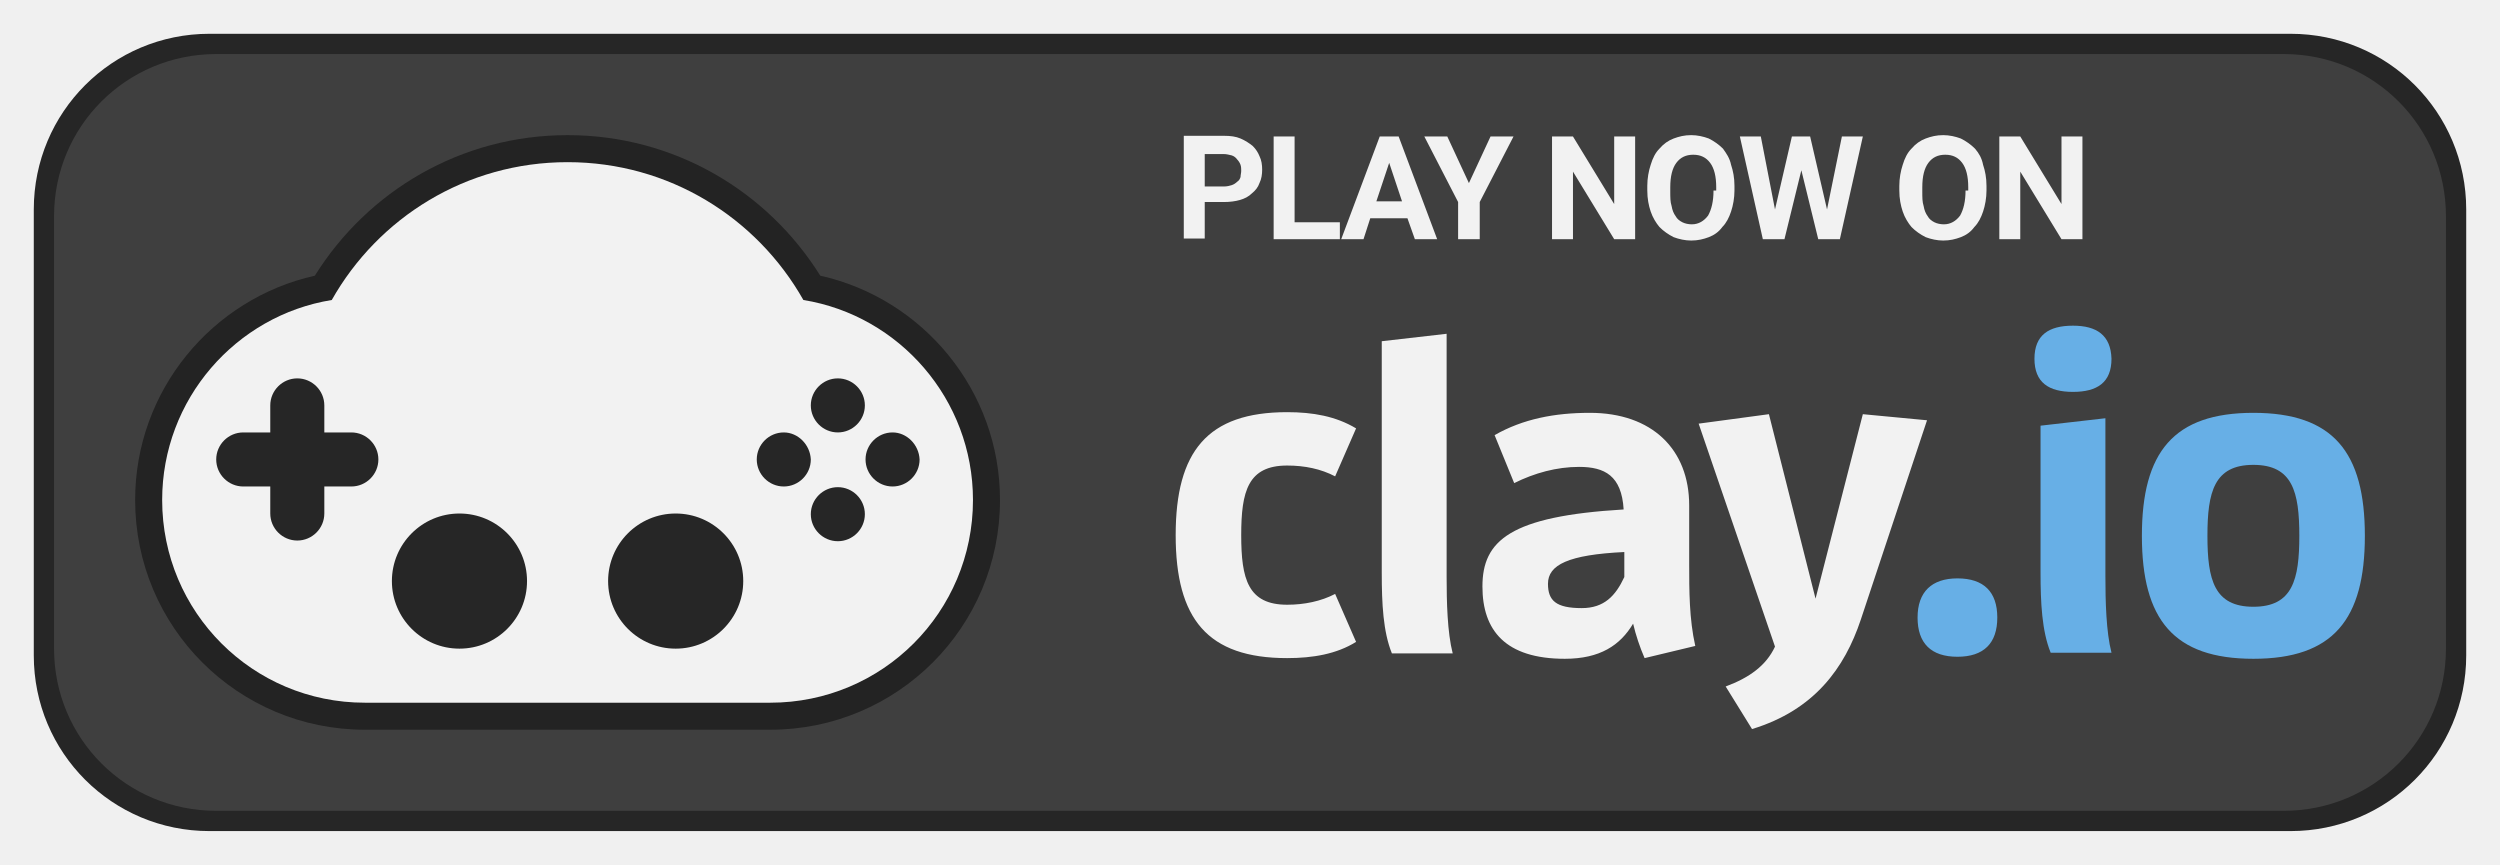
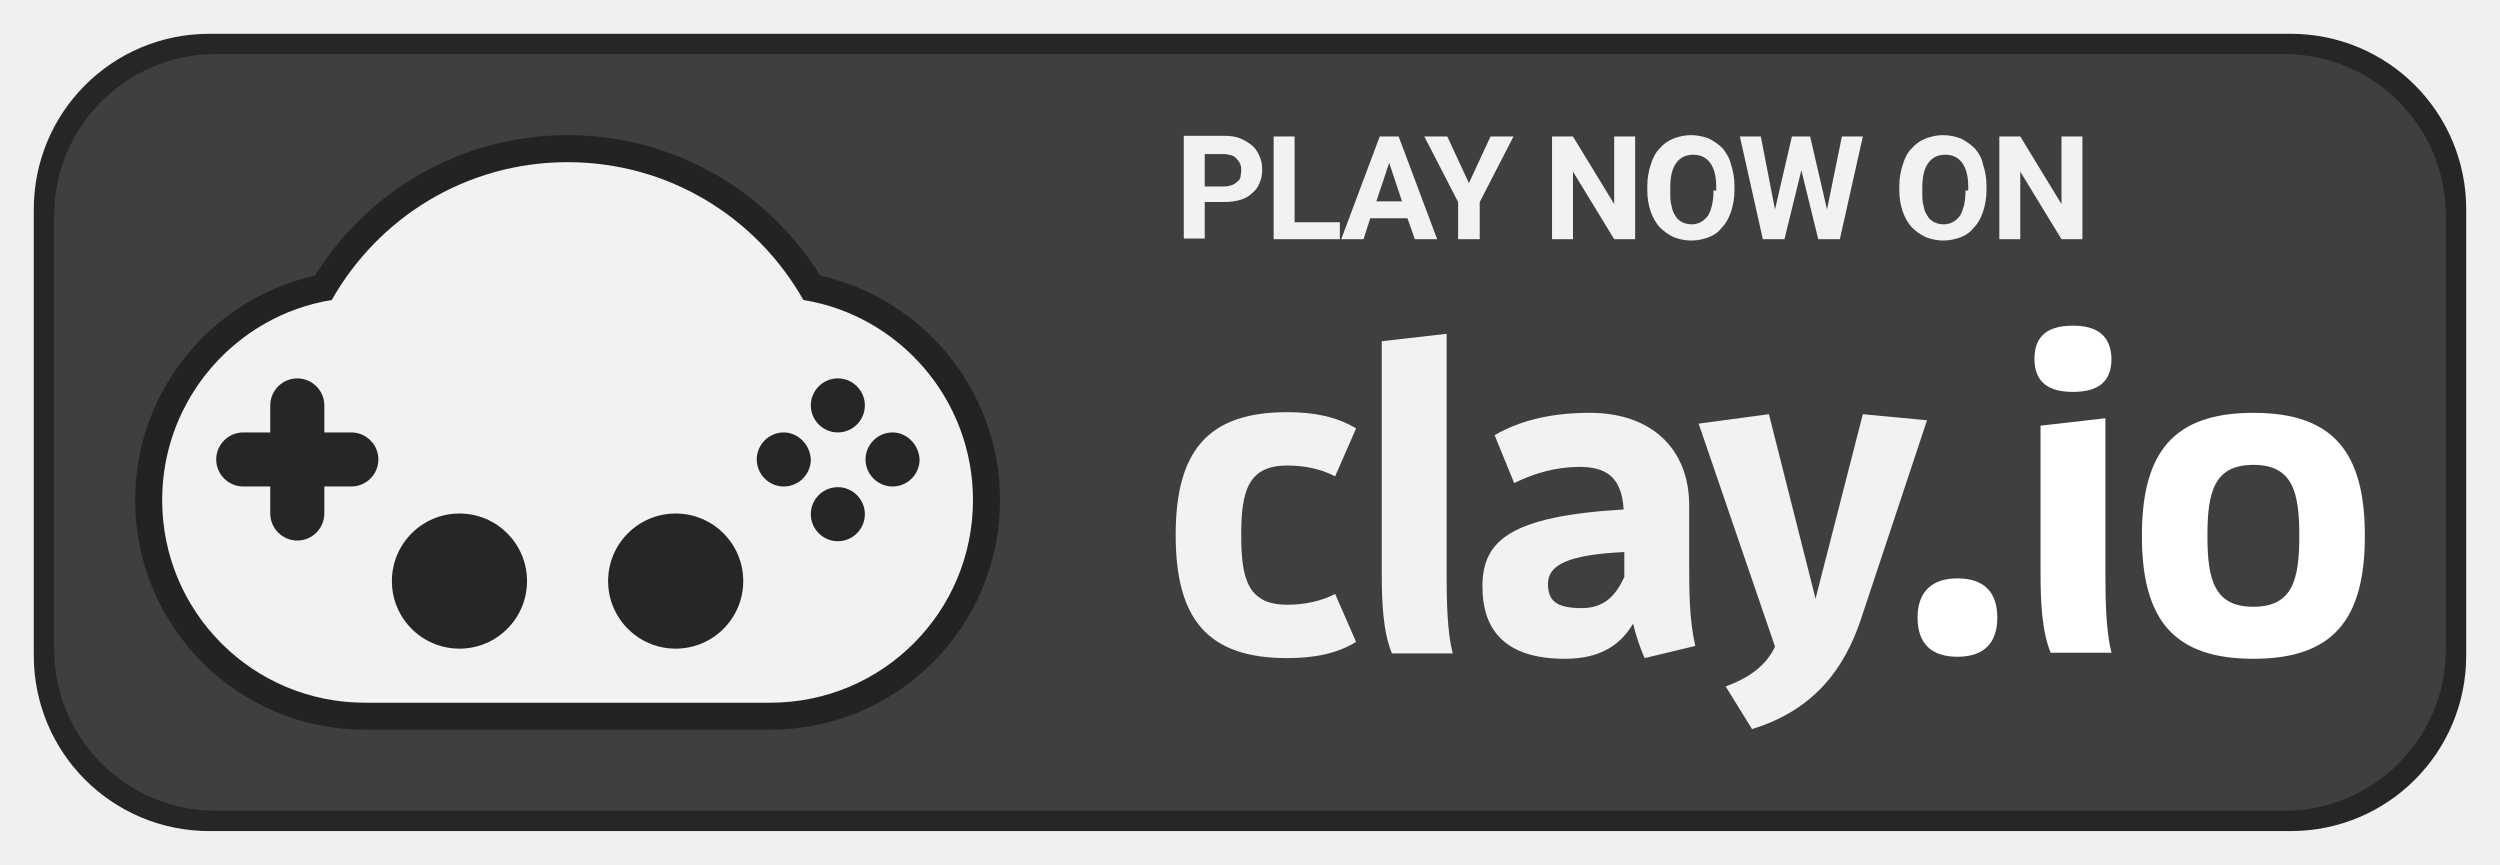
- <svg xmlns="http://www.w3.org/2000/svg" version="1.1" x="0px" y="0px" viewBox="0 0 370 128" enable-background="new 0 0 370 128" xml:space="preserve">
+ <svg xmlns="http://www.w3.org/2000/svg" version="1.0" x="0px" y="0px" viewBox="0 0 370 128" enable-background="new 0 0 370 128" xml:space="preserve">
  <g id="Rectangle_1_3_" enable-background="new    ">
    <g id="Rectangle_1">
      <g>
        <path fill-rule="evenodd" clip-rule="evenodd" fill="#262626" d="M339,5H31C16.6,5,5,16.6,5,31v66c0,14.4,11.6,26,26,26h308     c14.4,0,26-11.6,26-26V31C365,16.6,353.4,5,339,5z" />
      </g>
    </g>
  </g>
  <g id="Rectangle_1_2_" enable-background="new    ">
    <g id="Rectangle_1_1_">
      <g>
        <path fill-rule="evenodd" clip-rule="evenodd" fill="#3F3F3F" d="M338,8H32C18.7,8,8,18.7,8,32v64c0,13.3,10.7,24,24,24h306     c13.3,0,24-10.7,24-24V32C362,18.7,351.3,8,338,8z" />
      </g>
    </g>
  </g>
  <g id="Rounded_Rectangle_1_3_" enable-background="new    ">
    <g id="Rounded_Rectangle_1">
      <g>
        <path fill="#232323" d="M121.4,40.8C113.6,28.3,99.8,20,84,20s-29.6,8.3-37.4,20.8C31.4,44.2,20,57.8,20,74c0,18.8,15.2,34,34,34     h60c18.8,0,34-15.2,34-34C148,57.8,136.6,44.2,121.4,40.8z" />
      </g>
    </g>
  </g>
  <g id="Rounded_Rectangle_1_2_" enable-background="new    ">
    <g id="Rounded_Rectangle_1_1_">
      <g>
        <path fill="#F2F2F2" d="M118.9,44.4C112,32.2,99,24,84,24s-28,8.2-34.9,20.4C34.9,46.7,24,59.1,24,74c0,16.6,13.4,30,30,30h60     c16.6,0,30-13.4,30-30C144,59.1,133.1,46.7,118.9,44.4z" />
      </g>
    </g>
  </g>
  <g id="Buttons_1_" enable-background="new    ">
    <g id="Buttons">
      <g>
        <path fill="#262626" d="M124,56c-2.2,0-4,1.8-4,4c0,2.2,1.8,4,4,4c2.2,0,4-1.8,4-4C128,57.8,126.2,56,124,56z M116,64     c-2.2,0-4,1.8-4,4c0,2.2,1.8,4,4,4c2.2,0,4-1.8,4-4C119.9,65.8,118.1,64,116,64z M132.1,64c-2.2,0-4,1.8-4,4c0,2.2,1.8,4,4,4     c2.2,0,4-1.8,4-4C136,65.8,134.2,64,132.1,64z M124,72.1c-2.2,0-4,1.8-4,4c0,2.2,1.8,4,4,4c2.2,0,4-1.8,4-4     C128,73.9,126.2,72.1,124,72.1z" />
      </g>
    </g>
  </g>
  <g id="Left_1_" enable-background="new    ">
    <g id="Left">
      <g>
        <circle fill-rule="evenodd" clip-rule="evenodd" fill="#262626" cx="68" cy="86" r="10" />
      </g>
    </g>
  </g>
  <g id="Right_1_" enable-background="new    ">
    <g id="Right">
      <g>
        <circle fill-rule="evenodd" clip-rule="evenodd" fill="#262626" cx="100" cy="86" r="10" />
      </g>
    </g>
  </g>
  <g id="D-Pad_1_" enable-background="new    ">
    <g id="D-Pad">
      <g>
        <path fill-rule="evenodd" clip-rule="evenodd" fill="#262626" d="M52,64h-4v-4c0-2.2-1.8-4-4-4s-4,1.8-4,4v4h-4c-2.2,0-4,1.8-4,4     c0,2.2,1.8,4,4,4h4v4c0,2.2,1.8,4,4,4s4-1.8,4-4v-4h4c2.2,0,4-1.8,4-4C56,65.8,54.2,64,52,64z" />
      </g>
    </g>
  </g>
  <g id="clay_1_" enable-background="new    ">
    <g id="clay">
      <g>
        <path fill="#F2F2F2" d="M190.5,68.9c2.6,0,5,0.5,7.1,1.6l3.1-7.1c-3-1.8-6.4-2.4-10.2-2.4c-11.8,0-16.5,5.8-16.5,18.2     s4.7,18.2,16.5,18.2c3.8,0,7.3-0.6,10.2-2.4l-3.1-7.1c-2.1,1.1-4.6,1.6-7.1,1.6c-5.8,0-6.8-3.8-6.8-10.3S184.7,68.9,190.5,68.9z      M214.1,49.4l-9.6,1.1v34.3c0,4.5,0.2,8.7,1.5,11.9h9c-0.8-3.1-0.9-7.7-0.9-11.3V49.4z M250,74.8c0-8.3-5.5-13.7-14.7-13.7     c-5.2,0-9.9,0.9-14.1,3.3l2.9,7.1c3-1.5,6.3-2.4,9.6-2.4c3.8,0,6.3,1.3,6.6,6.3c-16.8,1-20.9,4.6-20.9,11.4     c0,6.5,3.4,10.7,12.2,10.7c5.2,0,8.2-2,10.1-5.2c0.4,1.7,1,3.5,1.7,5.1l7.5-1.8c-0.9-4-0.9-8.2-0.9-12.2V74.8z M240.4,85.4     c-1.3,2.8-3,4.6-6.3,4.6c-3.8,0-5-1.1-5-3.6c0-2.8,3-4.3,11.3-4.7V85.4z M275.7,61.3l-7,27.3l-6.9-27.3l-10.4,1.4l11.3,33     c-1.3,2.8-3.8,4.6-7.3,5.9l3.9,6.3c9.2-2.8,13.7-9,16.1-16.2l9.8-29.5L275.7,61.3z" />
      </g>
    </g>
  </g>
  <g id="_x2E_io_1_" enable-background="new    ">
    <g id="_x2E_io">
      <g>
-         <path fill="#67AFE6" d="M289.7,85.6c-3.8,0-5.9,2-5.9,5.8c0,3.8,2,5.8,5.9,5.8s5.9-2,5.9-5.8C295.6,87.6,293.6,85.6,289.7,85.6z      M311.6,61.9l-9.6,1.1v21.7c0,4.5,0.2,8.7,1.5,11.9h9c-0.8-3.1-0.9-7.7-0.9-11.3V61.9z M306.8,48.2c-3.6,0-5.7,1.4-5.7,4.9     c0,3.5,2.1,4.9,5.7,4.9c3.6,0,5.7-1.4,5.7-4.9C312.4,49.6,310.3,48.2,306.8,48.2z M333.5,61.1c-11.8,0-16.5,5.8-16.5,18.2     s4.7,18.2,16.5,18.2c11.8,0,16.5-5.8,16.5-18.2S345.3,61.1,333.5,61.1z M333.5,89.8c-5.8,0-6.8-4-6.8-10.5s1-10.5,6.8-10.5     c5.8,0,6.8,4,6.8,10.5S339.3,89.8,333.5,89.8z" />
+         <path fill="#FFFFFF" d="M289.7,85.6c-3.8,0-5.9,2-5.9,5.8c0,3.8,2,5.8,5.9,5.8s5.9-2,5.9-5.8C295.6,87.6,293.6,85.6,289.7,85.6z      M311.6,61.9l-9.6,1.1v21.7c0,4.5,0.2,8.7,1.5,11.9h9c-0.8-3.1-0.9-7.7-0.9-11.3V61.9z M306.8,48.2c-3.6,0-5.7,1.4-5.7,4.9     c0,3.5,2.1,4.9,5.7,4.9c3.6,0,5.7-1.4,5.7-4.9C312.4,49.6,310.3,48.2,306.8,48.2z M333.5,61.1c-11.8,0-16.5,5.8-16.5,18.2     s4.7,18.2,16.5,18.2c11.8,0,16.5-5.8,16.5-18.2S345.3,61.1,333.5,61.1z M333.5,89.8c-5.8,0-6.8-4-6.8-10.5s1-10.5,6.8-10.5     c5.8,0,6.8,4,6.8,10.5S339.3,89.8,333.5,89.8z" />
      </g>
    </g>
  </g>
  <g id="Play_Now_On_1_" enable-background="new    ">
    <g id="Play_Now_On">
      <g>
        <path fill="#F2F2F2" d="M185.4,21.6c-0.5-0.4-1.1-0.8-1.8-1.1c-0.7-0.3-1.5-0.4-2.4-0.4h-6v15.2h3.1v-5.4h2.8     c0.9,0,1.7-0.1,2.4-0.3c0.7-0.2,1.3-0.5,1.8-1c0.5-0.4,0.9-0.9,1.1-1.5c0.3-0.6,0.4-1.3,0.4-2c0-0.7-0.1-1.4-0.4-2     C186.2,22.6,185.9,22.1,185.4,21.6z M183.6,26.2c-0.1,0.3-0.2,0.5-0.5,0.7c-0.2,0.2-0.5,0.4-0.8,0.5c-0.3,0.1-0.7,0.2-1.2,0.2     h-2.8v-4.8h2.8c0.4,0,0.8,0.1,1.2,0.2c0.3,0.1,0.6,0.3,0.8,0.6c0.2,0.2,0.4,0.5,0.5,0.8c0.1,0.3,0.1,0.6,0.1,0.9     C183.7,25.6,183.6,25.9,183.6,26.2z M191.6,20.2h-3.1v15.2h9.8v-2.5h-6.7V20.2z M204.2,20.2l-5.7,15.2h3.3l1-3.1h5.5l1.1,3.1h3.3     l-5.7-15.2H204.2z M203.7,29.8l1.9-5.7l1.9,5.7H203.7z M217.4,27.1l-3.2-6.9h-3.4l5,9.7v5.5h3.2v-5.5l5-9.7h-3.4L217.4,27.1z      M238.9,30.2l-6.1-10h-3.1v15.2h3.1v-10l6.1,10h3.1V20.2h-3.1V30.2z M255,22c-0.6-0.6-1.3-1.1-2.1-1.5c-0.8-0.3-1.7-0.5-2.6-0.5     c-1,0-1.8,0.2-2.6,0.5c-0.8,0.3-1.5,0.8-2.1,1.5c-0.6,0.6-1,1.4-1.3,2.4c-0.3,0.9-0.5,2-0.5,3.1v0.7c0,1.2,0.2,2.2,0.5,3.1     c0.3,0.9,0.8,1.7,1.3,2.3c0.6,0.6,1.3,1.1,2.1,1.5c0.8,0.3,1.7,0.5,2.6,0.5c1,0,1.8-0.2,2.6-0.5c0.8-0.3,1.5-0.8,2-1.5     c0.6-0.6,1-1.4,1.3-2.3c0.3-0.9,0.5-2,0.5-3.1v-0.7c0-1.2-0.2-2.2-0.5-3.1C256,23.4,255.5,22.7,255,22z M253.6,28.2     c0,1.6-0.3,2.8-0.8,3.7c-0.6,0.8-1.4,1.3-2.4,1.3c-0.5,0-1-0.1-1.4-0.3c-0.4-0.2-0.8-0.5-1-0.9c-0.3-0.4-0.5-0.9-0.6-1.5     c-0.2-0.6-0.2-1.3-0.2-2.1v-0.7c0-1.6,0.3-2.8,0.9-3.6c0.6-0.8,1.4-1.2,2.5-1.2c1.1,0,1.9,0.4,2.5,1.2c0.6,0.8,0.9,2,0.9,3.6     V28.2z M270.4,31l-2.5-10.8h-2.7L262.7,31l-2.1-10.8h-3.1l3.4,15.2h3.2l2.5-10.2l2.5,10.2h3.2l3.4-15.2h-3.1L270.4,31z M292.3,22     c-0.6-0.6-1.3-1.1-2.1-1.5c-0.8-0.3-1.7-0.5-2.6-0.5c-1,0-1.8,0.2-2.6,0.5c-0.8,0.3-1.5,0.8-2.1,1.5c-0.6,0.6-1,1.4-1.3,2.4     c-0.3,0.9-0.5,2-0.5,3.1v0.7c0,1.2,0.2,2.2,0.5,3.1c0.3,0.9,0.8,1.7,1.3,2.3c0.6,0.6,1.3,1.1,2.1,1.5c0.8,0.3,1.7,0.5,2.6,0.5     c1,0,1.8-0.2,2.6-0.5c0.8-0.3,1.5-0.8,2-1.5c0.6-0.6,1-1.4,1.3-2.3c0.3-0.9,0.5-2,0.5-3.1v-0.7c0-1.2-0.2-2.2-0.5-3.1     C293.3,23.4,292.9,22.7,292.3,22z M290.9,28.2c0,1.6-0.3,2.8-0.8,3.7c-0.6,0.8-1.4,1.3-2.4,1.3c-0.5,0-1-0.1-1.4-0.3     c-0.4-0.2-0.8-0.5-1-0.9c-0.3-0.4-0.5-0.9-0.6-1.5c-0.2-0.6-0.2-1.3-0.2-2.1v-0.7c0-1.6,0.3-2.8,0.9-3.6c0.6-0.8,1.4-1.2,2.5-1.2     c1.1,0,1.9,0.4,2.5,1.2c0.6,0.8,0.9,2,0.9,3.6V28.2z M305.1,20.2v10l-6.1-10h-3.1v15.2h3.1v-10l6.1,10h3.1V20.2H305.1z" />
      </g>
    </g>
  </g>
</svg>
